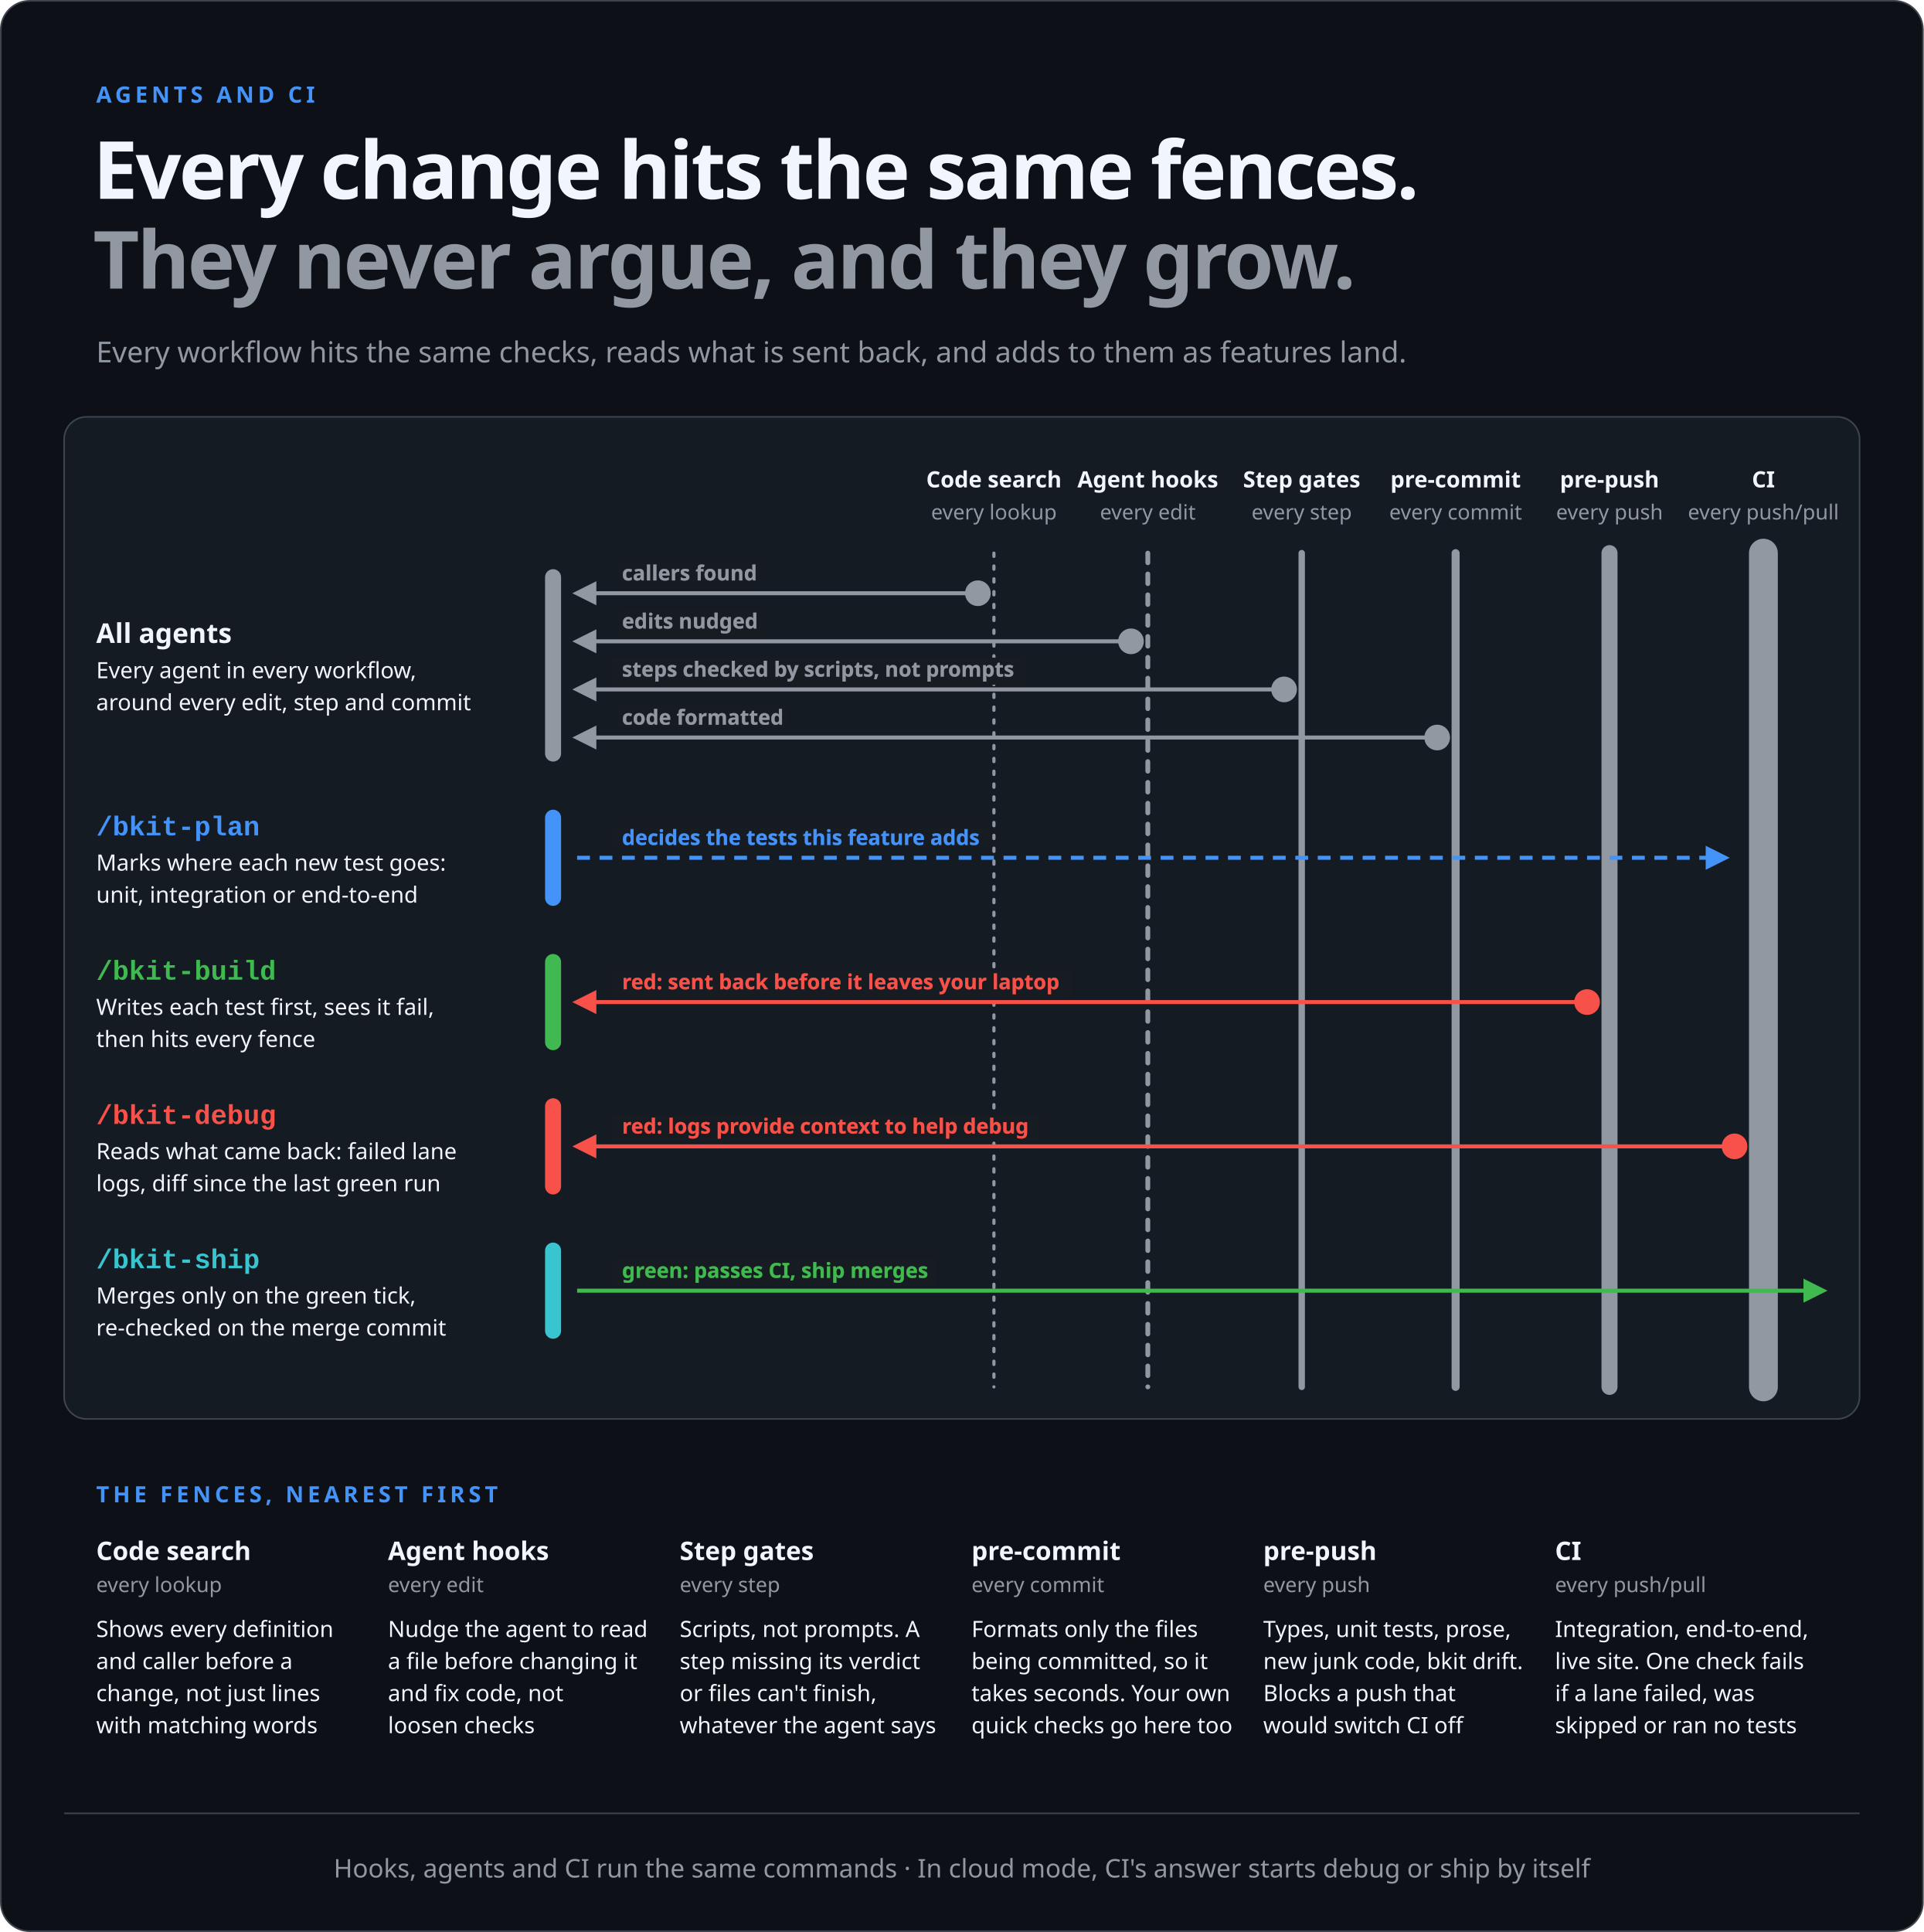
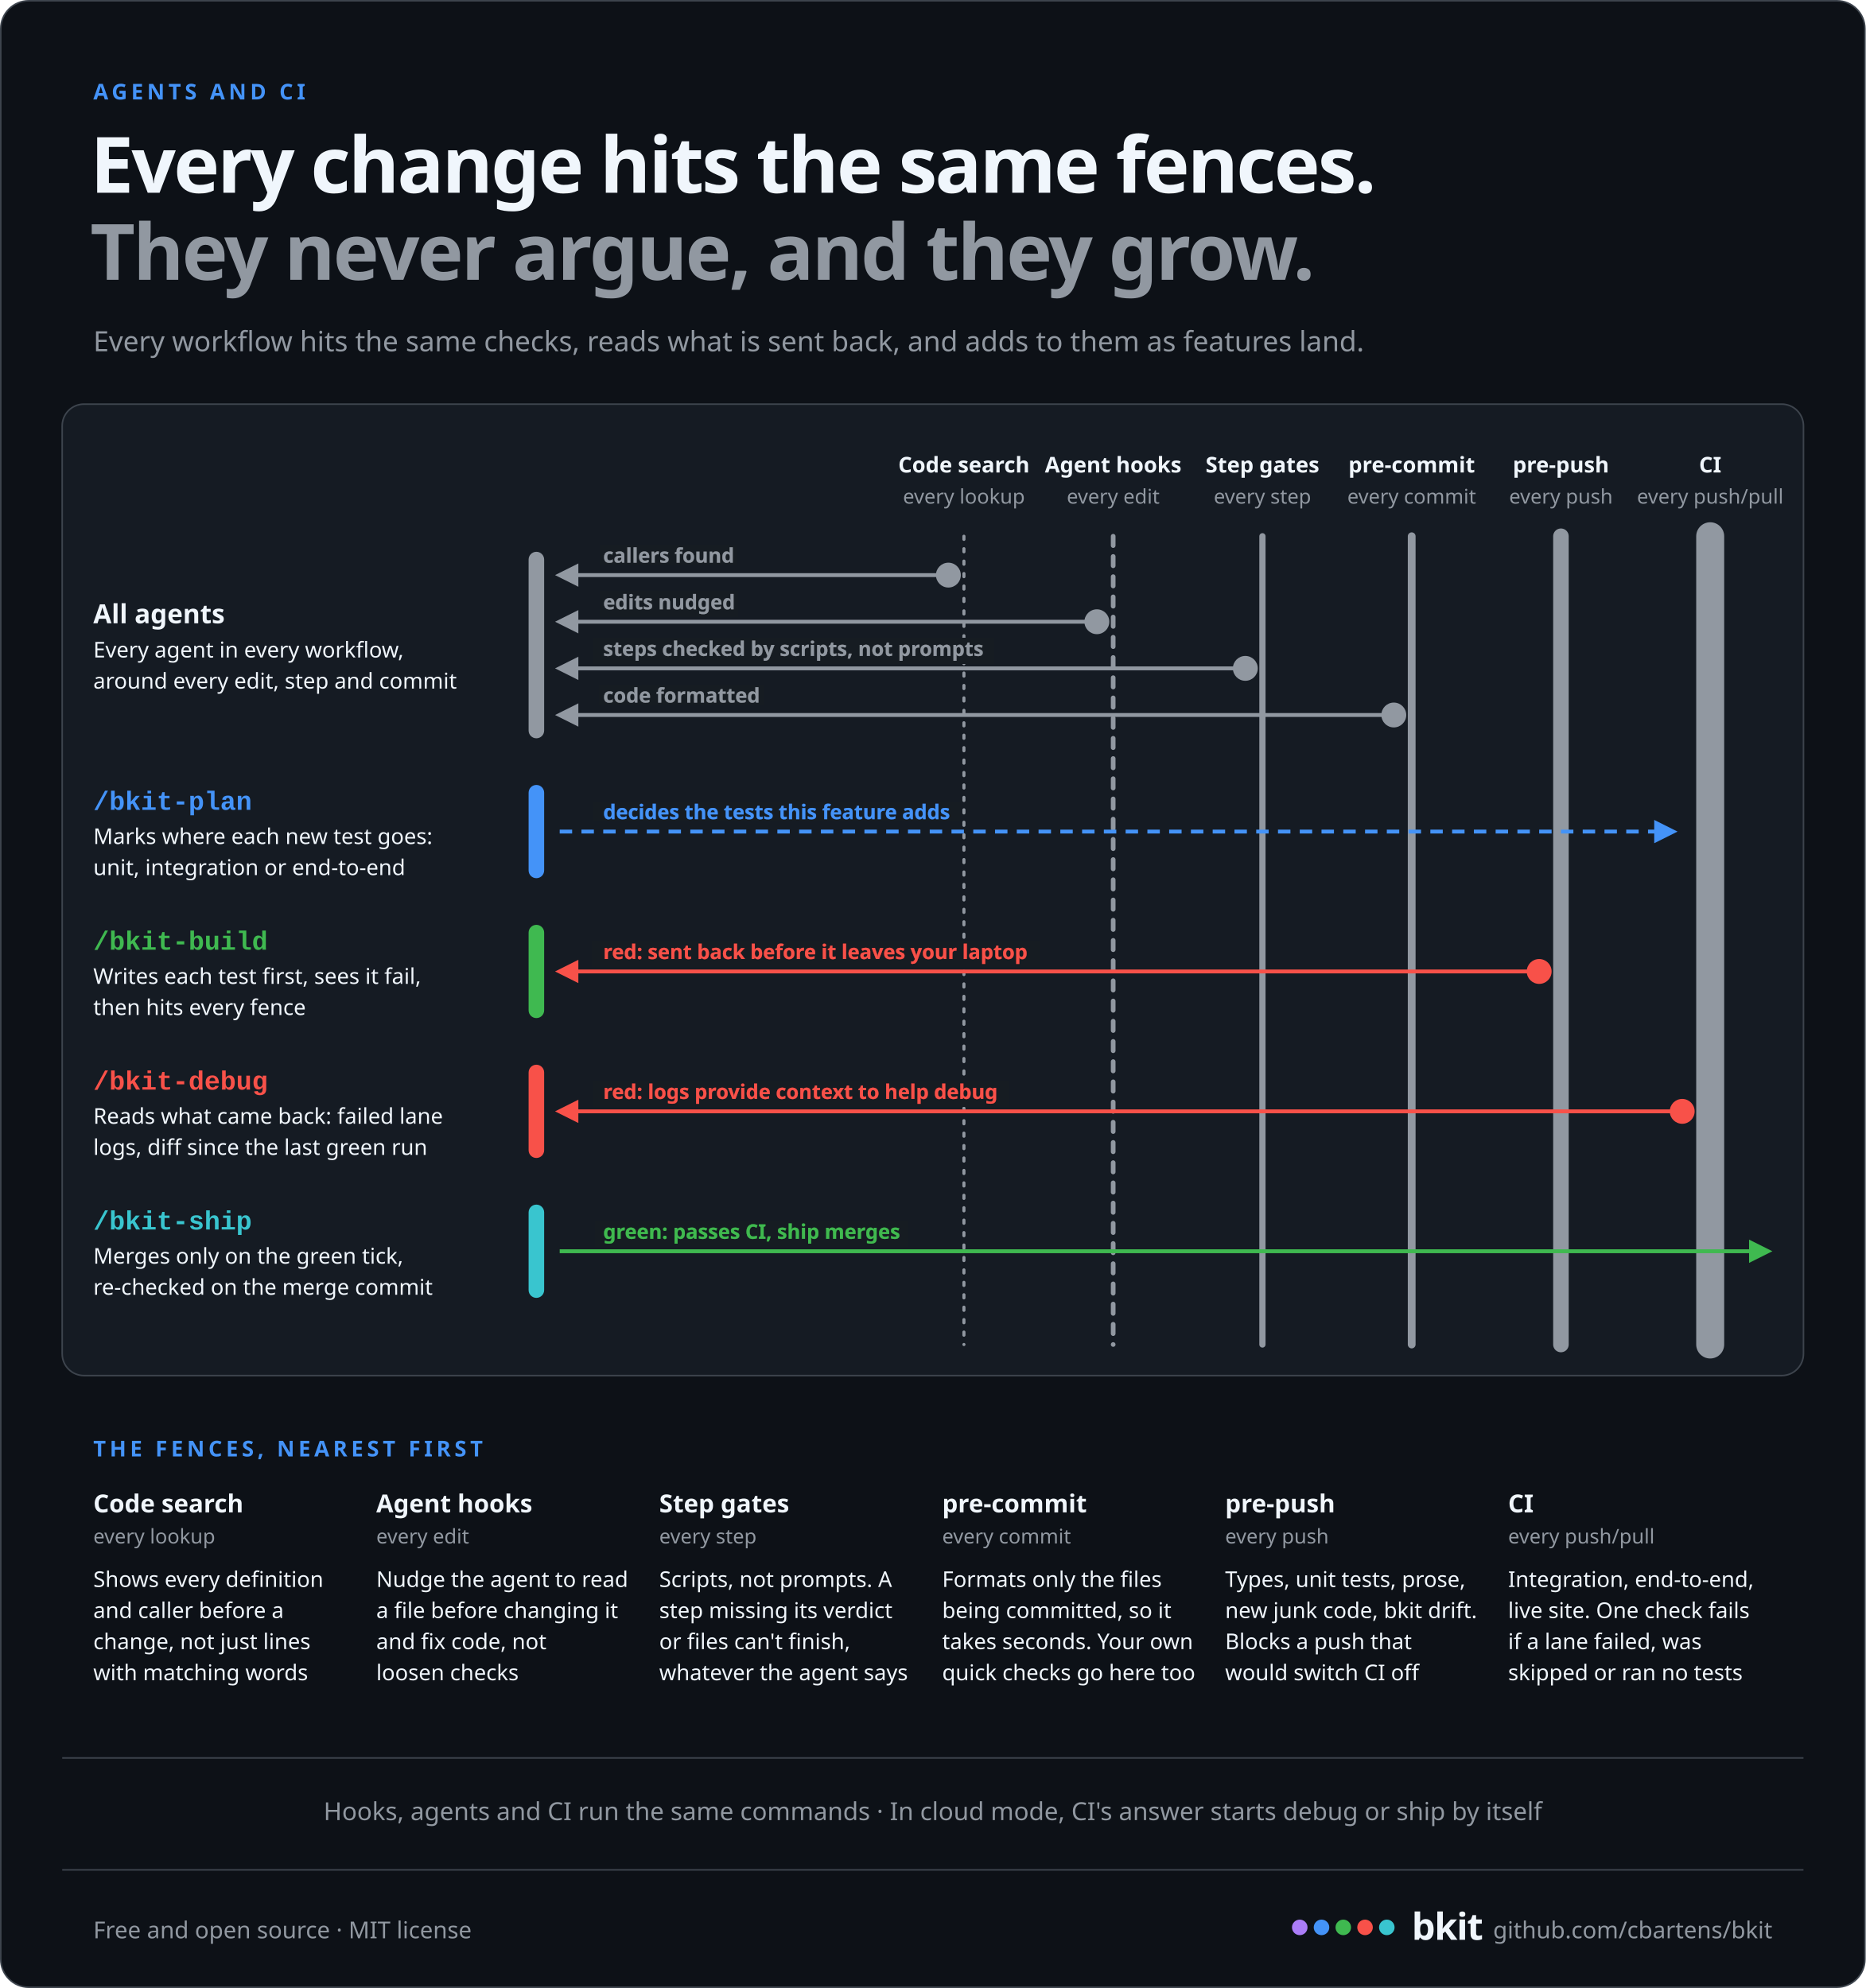
- <svg xmlns="http://www.w3.org/2000/svg" width="1200" height="1205" viewBox="0 0 1200 1205" role="img" aria-label="Every change hits the same fences. They never argue, and they grow. On the left, the agents. Every agent in every workflow looks up every definition and caller with code search before a change, is nudged by the agent hooks on every edit, has every workflow step checked by the step gates, and has its code formatted by the pre-commit hook on every commit. /bkit-plan decides the tests each feature adds to the fences (unit, integration or end-to-end). /bkit-build writes each test first, sees it fail, then hits every fence; the pre-push hook sends problems back before they leave your laptop. When a CI lane goes red, its logs give /bkit-debug the context to fix it. When CI is green, the change passes through and /bkit-ship merges it, re-checked on the merge commit. On the right, the fences, nearest and lightest first: code search on every lookup, agent hooks on every edit, step gates on every step, the pre-commit hook on every commit, the pre-push hook on every push, and CI, the strongest, on every push and pull request. The step gates are scripts, not prompts: a step missing its verdict or files can't finish, whatever the agent says. The pre-commit hook formats only the files being committed, so it takes seconds, and your own quick checks can go there too. CI runs integration, end-to-end and live-site tests, and one check fails if any lane failed, was skipped or ran no tests. Hooks, agents and CI run the same commands, and in cloud mode CI's answer starts debug or ship by itself.">
+ <svg xmlns="http://www.w3.org/2000/svg" width="1200" height="1279" viewBox="0 0 1200 1279" role="img" aria-label="Every change hits the same fences. They never argue, and they grow. On the left, the agents. Every agent in every workflow looks up every definition and caller with code search before a change, is nudged by the agent hooks on every edit, has every workflow step checked by the step gates, and has its code formatted by the pre-commit hook on every commit. /bkit-plan decides the tests each feature adds to the fences (unit, integration or end-to-end). /bkit-build writes each test first, sees it fail, then hits every fence; the pre-push hook sends problems back before they leave your laptop. When a CI lane goes red, its logs give /bkit-debug the context to fix it. When CI is green, the change passes through and /bkit-ship merges it, re-checked on the merge commit. On the right, the fences, nearest and lightest first: code search on every lookup, agent hooks on every edit, step gates on every step, the pre-commit hook on every commit, the pre-push hook on every push, and CI, the strongest, on every push and pull request. The step gates are scripts, not prompts: a step missing its verdict or files can't finish, whatever the agent says. The pre-commit hook formats only the files being committed, so it takes seconds, and your own quick checks can go there too. CI runs integration, end-to-end and live-site tests, and one check fails if any lane failed, was skipped or ran no tests. Hooks, agents and CI run the same commands, and in cloud mode CI's answer starts debug or ship by itself.">
  <defs>
    <marker id="wr" viewBox="0 0 10 10" refX="8" refY="5" markerWidth="6" markerHeight="6" orient="auto-start-reverse">
      <path d="M0,0 L10,5 L0,10 z" fill="#f85149" />
    </marker>
    <marker id="wg" viewBox="0 0 10 10" refX="8" refY="5" markerWidth="6" markerHeight="6" orient="auto-start-reverse">
      <path d="M0,0 L10,5 L0,10 z" fill="#3fb950" />
    </marker>
    <marker id="wp" viewBox="0 0 10 10" refX="8" refY="5" markerWidth="6" markerHeight="6" orient="auto-start-reverse">
      <path d="M0,0 L10,5 L0,10 z" fill="#4493f8" />
    </marker>
    <marker id="wm" viewBox="0 0 10 10" refX="8" refY="5" markerWidth="6" markerHeight="6" orient="auto-start-reverse">
      <path d="M0,0 L10,5 L0,10 z" fill="#9198a1" />
    </marker>
    <filter id="lbg" x="-0.03" y="-0.12" width="1.06" height="1.24">
      <feFlood flood-color="#151b23" />
      <feMerge>
        <feMergeNode />
        <feMergeNode in="SourceGraphic" />
      </feMerge>
    </filter>
  </defs>
-   <rect x="0.5" y="0.5" width="1199" height="1204" rx="18" fill="#0d1117" stroke="#3d444d" />
+   <rect x="0.5" y="0.5" width="1199" height="1278" rx="18" fill="#0d1117" stroke="#3d444d" />
  <text x="60" y="64" font-family="-apple-system, BlinkMacSystemFont, 'Segoe UI', 'Noto Sans', Helvetica, Arial, sans-serif" font-size="14" font-weight="700" fill="#4493f8" text-anchor="start" letter-spacing="2.4">AGENTS AND CI</text>
  <text x="58" y="124" font-family="-apple-system, BlinkMacSystemFont, 'Segoe UI', 'Noto Sans', Helvetica, Arial, sans-serif" font-size="50" font-weight="800" fill="#f0f6fc" text-anchor="start" letter-spacing="-1.4">Every change hits the same fences.</text>
  <text x="58" y="180" font-family="-apple-system, BlinkMacSystemFont, 'Segoe UI', 'Noto Sans', Helvetica, Arial, sans-serif" font-size="50" font-weight="800" fill="#9198a1" text-anchor="start" letter-spacing="-1.4">They never argue, and they grow.</text>
  <text x="60" y="226" font-family="-apple-system, BlinkMacSystemFont, 'Segoe UI', 'Noto Sans', Helvetica, Arial, sans-serif" font-size="18" font-weight="400" fill="#9198a1" text-anchor="start">Every workflow hits the same checks, reads what is sent back, and adds to them as features land.</text>
  <rect x="40" y="260" width="1120" height="625" rx="14" fill="#151b23" stroke="#3d444d" />
  <text x="60" y="401" font-family="-apple-system, BlinkMacSystemFont, 'Segoe UI', 'Noto Sans', Helvetica, Arial, sans-serif" font-size="17" font-weight="700" fill="#f0f6fc" text-anchor="start">All agents</text>
  <text x="60" y="423" font-family="-apple-system, BlinkMacSystemFont, 'Segoe UI', 'Noto Sans', Helvetica, Arial, sans-serif" font-size="14" font-weight="400" fill="#f0f6fc" text-anchor="start">Every agent in every workflow,</text>
  <text x="60" y="443" font-family="-apple-system, BlinkMacSystemFont, 'Segoe UI', 'Noto Sans', Helvetica, Arial, sans-serif" font-size="14" font-weight="400" fill="#f0f6fc" text-anchor="start">around every edit, step and commit</text>
  <rect x="340" y="355" width="10" height="120" rx="5" fill="#9198a1" />
  <text x="60" y="521" font-family="ui-monospace, SFMono-Regular, 'SF Mono', Menlo, Consolas, 'Liberation Mono', monospace" font-size="17" font-weight="600" fill="#4493f8" text-anchor="start">/bkit-plan</text>
  <text x="60" y="543" font-family="-apple-system, BlinkMacSystemFont, 'Segoe UI', 'Noto Sans', Helvetica, Arial, sans-serif" font-size="14" font-weight="400" fill="#f0f6fc" text-anchor="start">Marks where each new test goes:</text>
  <text x="60" y="563" font-family="-apple-system, BlinkMacSystemFont, 'Segoe UI', 'Noto Sans', Helvetica, Arial, sans-serif" font-size="14" font-weight="400" fill="#f0f6fc" text-anchor="start">unit, integration or end-to-end</text>
  <rect x="340" y="505" width="10" height="60" rx="5" fill="#4493f8" />
  <text x="60" y="611" font-family="ui-monospace, SFMono-Regular, 'SF Mono', Menlo, Consolas, 'Liberation Mono', monospace" font-size="17" font-weight="600" fill="#3fb950" text-anchor="start">/bkit-build</text>
  <text x="60" y="633" font-family="-apple-system, BlinkMacSystemFont, 'Segoe UI', 'Noto Sans', Helvetica, Arial, sans-serif" font-size="14" font-weight="400" fill="#f0f6fc" text-anchor="start">Writes each test first, sees it fail,</text>
  <text x="60" y="653" font-family="-apple-system, BlinkMacSystemFont, 'Segoe UI', 'Noto Sans', Helvetica, Arial, sans-serif" font-size="14" font-weight="400" fill="#f0f6fc" text-anchor="start">then hits every fence</text>
  <rect x="340" y="595" width="10" height="60" rx="5" fill="#3fb950" />
  <text x="60" y="701" font-family="ui-monospace, SFMono-Regular, 'SF Mono', Menlo, Consolas, 'Liberation Mono', monospace" font-size="17" font-weight="600" fill="#f85149" text-anchor="start">/bkit-debug</text>
  <text x="60" y="723" font-family="-apple-system, BlinkMacSystemFont, 'Segoe UI', 'Noto Sans', Helvetica, Arial, sans-serif" font-size="14" font-weight="400" fill="#f0f6fc" text-anchor="start">Reads what came back: failed lane</text>
  <text x="60" y="743" font-family="-apple-system, BlinkMacSystemFont, 'Segoe UI', 'Noto Sans', Helvetica, Arial, sans-serif" font-size="14" font-weight="400" fill="#f0f6fc" text-anchor="start">logs, diff since the last green run</text>
  <rect x="340" y="685" width="10" height="60" rx="5" fill="#f85149" />
  <text x="60" y="791" font-family="ui-monospace, SFMono-Regular, 'SF Mono', Menlo, Consolas, 'Liberation Mono', monospace" font-size="17" font-weight="600" fill="#39c5cf" text-anchor="start">/bkit-ship</text>
  <text x="60" y="813" font-family="-apple-system, BlinkMacSystemFont, 'Segoe UI', 'Noto Sans', Helvetica, Arial, sans-serif" font-size="14" font-weight="400" fill="#f0f6fc" text-anchor="start">Merges only on the green tick,</text>
  <text x="60" y="833" font-family="-apple-system, BlinkMacSystemFont, 'Segoe UI', 'Noto Sans', Helvetica, Arial, sans-serif" font-size="14" font-weight="400" fill="#f0f6fc" text-anchor="start">re-checked on the merge commit</text>
  <rect x="340" y="775" width="10" height="60" rx="5" fill="#39c5cf" />
  <line x1="620" y1="345" x2="620" y2="865" stroke="#9198a1" stroke-width="2" stroke-dasharray="2 6" stroke-linecap="round" />
  <text x="620" y="304" font-family="-apple-system, BlinkMacSystemFont, 'Segoe UI', 'Noto Sans', Helvetica, Arial, sans-serif" font-size="14" font-weight="700" fill="#f0f6fc" text-anchor="middle">Code search</text>
  <text x="620" y="324" font-family="-apple-system, BlinkMacSystemFont, 'Segoe UI', 'Noto Sans', Helvetica, Arial, sans-serif" font-size="13" font-weight="400" fill="#9198a1" text-anchor="middle">every lookup</text>
  <line x1="716" y1="345" x2="716" y2="865" stroke="#9198a1" stroke-width="3" stroke-dasharray="6 7" stroke-linecap="round" />
  <text x="716" y="304" font-family="-apple-system, BlinkMacSystemFont, 'Segoe UI', 'Noto Sans', Helvetica, Arial, sans-serif" font-size="14" font-weight="700" fill="#f0f6fc" text-anchor="middle">Agent hooks</text>
  <text x="716" y="324" font-family="-apple-system, BlinkMacSystemFont, 'Segoe UI', 'Noto Sans', Helvetica, Arial, sans-serif" font-size="13" font-weight="400" fill="#9198a1" text-anchor="middle">every edit</text>
  <line x1="812" y1="345" x2="812" y2="865" stroke="#9198a1" stroke-width="4" stroke-linecap="round" />
  <text x="812" y="304" font-family="-apple-system, BlinkMacSystemFont, 'Segoe UI', 'Noto Sans', Helvetica, Arial, sans-serif" font-size="14" font-weight="700" fill="#f0f6fc" text-anchor="middle">Step gates</text>
  <text x="812" y="324" font-family="-apple-system, BlinkMacSystemFont, 'Segoe UI', 'Noto Sans', Helvetica, Arial, sans-serif" font-size="13" font-weight="400" fill="#9198a1" text-anchor="middle">every step</text>
  <line x1="908" y1="345" x2="908" y2="865" stroke="#9198a1" stroke-width="5" stroke-linecap="round" />
  <text x="908" y="304" font-family="-apple-system, BlinkMacSystemFont, 'Segoe UI', 'Noto Sans', Helvetica, Arial, sans-serif" font-size="14" font-weight="700" fill="#f0f6fc" text-anchor="middle">pre-commit</text>
  <text x="908" y="324" font-family="-apple-system, BlinkMacSystemFont, 'Segoe UI', 'Noto Sans', Helvetica, Arial, sans-serif" font-size="13" font-weight="400" fill="#9198a1" text-anchor="middle">every commit</text>
  <line x1="1004" y1="345" x2="1004" y2="865" stroke="#9198a1" stroke-width="10" stroke-linecap="round" />
  <text x="1004" y="304" font-family="-apple-system, BlinkMacSystemFont, 'Segoe UI', 'Noto Sans', Helvetica, Arial, sans-serif" font-size="14" font-weight="700" fill="#f0f6fc" text-anchor="middle">pre-push</text>
  <text x="1004" y="324" font-family="-apple-system, BlinkMacSystemFont, 'Segoe UI', 'Noto Sans', Helvetica, Arial, sans-serif" font-size="13" font-weight="400" fill="#9198a1" text-anchor="middle">every push</text>
  <line x1="1100" y1="345" x2="1100" y2="865" stroke="#9198a1" stroke-width="18" stroke-linecap="round" />
  <text x="1100" y="304" font-family="-apple-system, BlinkMacSystemFont, 'Segoe UI', 'Noto Sans', Helvetica, Arial, sans-serif" font-size="14" font-weight="700" fill="#f0f6fc" text-anchor="middle">CI</text>
  <text x="1100" y="324" font-family="-apple-system, BlinkMacSystemFont, 'Segoe UI', 'Noto Sans', Helvetica, Arial, sans-serif" font-size="13" font-weight="400" fill="#9198a1" text-anchor="middle">every push/pull</text>
  <line x1="610" y1="370" x2="360" y2="370" stroke="#9198a1" stroke-width="2.5" marker-end="url(#wm)" />
  <circle cx="610" cy="370" r="8" fill="#9198a1" />
  <text x="388" y="362" font-family="-apple-system, BlinkMacSystemFont, 'Segoe UI', 'Noto Sans', Helvetica, Arial, sans-serif" font-size="13" font-weight="600" fill="#9198a1" text-anchor="start" filter="url(#lbg)">callers found</text>
  <line x1="705.5" y1="400" x2="360" y2="400" stroke="#9198a1" stroke-width="2.5" marker-end="url(#wm)" />
  <circle cx="705.5" cy="400" r="8" fill="#9198a1" />
  <text x="388" y="392" font-family="-apple-system, BlinkMacSystemFont, 'Segoe UI', 'Noto Sans', Helvetica, Arial, sans-serif" font-size="13" font-weight="600" fill="#9198a1" text-anchor="start" filter="url(#lbg)">edits nudged</text>
  <line x1="801" y1="430" x2="360" y2="430" stroke="#9198a1" stroke-width="2.5" marker-end="url(#wm)" />
  <circle cx="801" cy="430" r="8" fill="#9198a1" />
  <text x="388" y="422" font-family="-apple-system, BlinkMacSystemFont, 'Segoe UI', 'Noto Sans', Helvetica, Arial, sans-serif" font-size="13" font-weight="600" fill="#9198a1" text-anchor="start" filter="url(#lbg)">steps checked by scripts, not prompts</text>
  <line x1="896.5" y1="460" x2="360" y2="460" stroke="#9198a1" stroke-width="2.5" marker-end="url(#wm)" />
  <circle cx="896.5" cy="460" r="8" fill="#9198a1" />
  <text x="388" y="452" font-family="-apple-system, BlinkMacSystemFont, 'Segoe UI', 'Noto Sans', Helvetica, Arial, sans-serif" font-size="13" font-weight="600" fill="#9198a1" text-anchor="start" filter="url(#lbg)">code formatted</text>
  <line x1="360" y1="535" x2="1076" y2="535" stroke="#4493f8" stroke-width="2.5" stroke-dasharray="8 6" marker-end="url(#wp)" />
  <text x="388" y="527" font-family="-apple-system, BlinkMacSystemFont, 'Segoe UI', 'Noto Sans', Helvetica, Arial, sans-serif" font-size="13" font-weight="600" fill="#4493f8" text-anchor="start" filter="url(#lbg)">decides the tests this feature adds</text>
  <line x1="990" y1="625" x2="360" y2="625" stroke="#f85149" stroke-width="2.5" marker-end="url(#wr)" />
  <circle cx="990" cy="625" r="8" fill="#f85149" />
  <text x="388" y="617" font-family="-apple-system, BlinkMacSystemFont, 'Segoe UI', 'Noto Sans', Helvetica, Arial, sans-serif" font-size="13" font-weight="600" fill="#f85149" text-anchor="start" filter="url(#lbg)">red: sent back before it leaves your laptop</text>
  <line x1="1082" y1="715" x2="360" y2="715" stroke="#f85149" stroke-width="2.5" marker-end="url(#wr)" />
  <circle cx="1082" cy="715" r="8" fill="#f85149" />
  <text x="388" y="707" font-family="-apple-system, BlinkMacSystemFont, 'Segoe UI', 'Noto Sans', Helvetica, Arial, sans-serif" font-size="13" font-weight="600" fill="#f85149" text-anchor="start" filter="url(#lbg)">red: logs provide context to help debug</text>
  <line x1="360" y1="805" x2="1137" y2="805" stroke="#3fb950" stroke-width="2.5" marker-end="url(#wg)" />
  <text x="388" y="797" font-family="-apple-system, BlinkMacSystemFont, 'Segoe UI', 'Noto Sans', Helvetica, Arial, sans-serif" font-size="13" font-weight="600" fill="#3fb950" text-anchor="start" filter="url(#lbg)">green: passes CI, ship merges</text>
  <text x="60" y="937" font-family="-apple-system, BlinkMacSystemFont, 'Segoe UI', 'Noto Sans', Helvetica, Arial, sans-serif" font-size="14" font-weight="700" fill="#4493f8" text-anchor="start" letter-spacing="2.4">THE FENCES, NEAREST FIRST</text>
  <text x="60" y="973" font-family="-apple-system, BlinkMacSystemFont, 'Segoe UI', 'Noto Sans', Helvetica, Arial, sans-serif" font-size="16" font-weight="700" fill="#f0f6fc" text-anchor="start">Code search</text>
  <text x="60" y="993" font-family="-apple-system, BlinkMacSystemFont, 'Segoe UI', 'Noto Sans', Helvetica, Arial, sans-serif" font-size="13" font-weight="400" fill="#9198a1" text-anchor="start">every lookup</text>
  <text x="60" y="1021" font-family="-apple-system, BlinkMacSystemFont, 'Segoe UI', 'Noto Sans', Helvetica, Arial, sans-serif" font-size="14" font-weight="400" fill="#f0f6fc" text-anchor="start">Shows every definition</text>
  <text x="60" y="1041" font-family="-apple-system, BlinkMacSystemFont, 'Segoe UI', 'Noto Sans', Helvetica, Arial, sans-serif" font-size="14" font-weight="400" fill="#f0f6fc" text-anchor="start">and caller before a</text>
  <text x="60" y="1061" font-family="-apple-system, BlinkMacSystemFont, 'Segoe UI', 'Noto Sans', Helvetica, Arial, sans-serif" font-size="14" font-weight="400" fill="#f0f6fc" text-anchor="start">change, not just lines</text>
  <text x="60" y="1081" font-family="-apple-system, BlinkMacSystemFont, 'Segoe UI', 'Noto Sans', Helvetica, Arial, sans-serif" font-size="14" font-weight="400" fill="#f0f6fc" text-anchor="start">with matching words</text>
  <text x="242" y="973" font-family="-apple-system, BlinkMacSystemFont, 'Segoe UI', 'Noto Sans', Helvetica, Arial, sans-serif" font-size="16" font-weight="700" fill="#f0f6fc" text-anchor="start">Agent hooks</text>
  <text x="242" y="993" font-family="-apple-system, BlinkMacSystemFont, 'Segoe UI', 'Noto Sans', Helvetica, Arial, sans-serif" font-size="13" font-weight="400" fill="#9198a1" text-anchor="start">every edit</text>
  <text x="242" y="1021" font-family="-apple-system, BlinkMacSystemFont, 'Segoe UI', 'Noto Sans', Helvetica, Arial, sans-serif" font-size="14" font-weight="400" fill="#f0f6fc" text-anchor="start">Nudge the agent to read</text>
  <text x="242" y="1041" font-family="-apple-system, BlinkMacSystemFont, 'Segoe UI', 'Noto Sans', Helvetica, Arial, sans-serif" font-size="14" font-weight="400" fill="#f0f6fc" text-anchor="start">a file before changing it</text>
  <text x="242" y="1061" font-family="-apple-system, BlinkMacSystemFont, 'Segoe UI', 'Noto Sans', Helvetica, Arial, sans-serif" font-size="14" font-weight="400" fill="#f0f6fc" text-anchor="start">and fix code, not</text>
  <text x="242" y="1081" font-family="-apple-system, BlinkMacSystemFont, 'Segoe UI', 'Noto Sans', Helvetica, Arial, sans-serif" font-size="14" font-weight="400" fill="#f0f6fc" text-anchor="start">loosen checks</text>
  <text x="424" y="973" font-family="-apple-system, BlinkMacSystemFont, 'Segoe UI', 'Noto Sans', Helvetica, Arial, sans-serif" font-size="16" font-weight="700" fill="#f0f6fc" text-anchor="start">Step gates</text>
  <text x="424" y="993" font-family="-apple-system, BlinkMacSystemFont, 'Segoe UI', 'Noto Sans', Helvetica, Arial, sans-serif" font-size="13" font-weight="400" fill="#9198a1" text-anchor="start">every step</text>
  <text x="424" y="1021" font-family="-apple-system, BlinkMacSystemFont, 'Segoe UI', 'Noto Sans', Helvetica, Arial, sans-serif" font-size="14" font-weight="400" fill="#f0f6fc" text-anchor="start">Scripts, not prompts. A</text>
  <text x="424" y="1041" font-family="-apple-system, BlinkMacSystemFont, 'Segoe UI', 'Noto Sans', Helvetica, Arial, sans-serif" font-size="14" font-weight="400" fill="#f0f6fc" text-anchor="start">step missing its verdict</text>
  <text x="424" y="1061" font-family="-apple-system, BlinkMacSystemFont, 'Segoe UI', 'Noto Sans', Helvetica, Arial, sans-serif" font-size="14" font-weight="400" fill="#f0f6fc" text-anchor="start">or files can't finish,</text>
  <text x="424" y="1081" font-family="-apple-system, BlinkMacSystemFont, 'Segoe UI', 'Noto Sans', Helvetica, Arial, sans-serif" font-size="14" font-weight="400" fill="#f0f6fc" text-anchor="start">whatever the agent says</text>
  <text x="606" y="973" font-family="-apple-system, BlinkMacSystemFont, 'Segoe UI', 'Noto Sans', Helvetica, Arial, sans-serif" font-size="16" font-weight="700" fill="#f0f6fc" text-anchor="start">pre-commit</text>
  <text x="606" y="993" font-family="-apple-system, BlinkMacSystemFont, 'Segoe UI', 'Noto Sans', Helvetica, Arial, sans-serif" font-size="13" font-weight="400" fill="#9198a1" text-anchor="start">every commit</text>
  <text x="606" y="1021" font-family="-apple-system, BlinkMacSystemFont, 'Segoe UI', 'Noto Sans', Helvetica, Arial, sans-serif" font-size="14" font-weight="400" fill="#f0f6fc" text-anchor="start">Formats only the files</text>
  <text x="606" y="1041" font-family="-apple-system, BlinkMacSystemFont, 'Segoe UI', 'Noto Sans', Helvetica, Arial, sans-serif" font-size="14" font-weight="400" fill="#f0f6fc" text-anchor="start">being committed, so it</text>
  <text x="606" y="1061" font-family="-apple-system, BlinkMacSystemFont, 'Segoe UI', 'Noto Sans', Helvetica, Arial, sans-serif" font-size="14" font-weight="400" fill="#f0f6fc" text-anchor="start">takes seconds. Your own</text>
  <text x="606" y="1081" font-family="-apple-system, BlinkMacSystemFont, 'Segoe UI', 'Noto Sans', Helvetica, Arial, sans-serif" font-size="14" font-weight="400" fill="#f0f6fc" text-anchor="start">quick checks go here too</text>
  <text x="788" y="973" font-family="-apple-system, BlinkMacSystemFont, 'Segoe UI', 'Noto Sans', Helvetica, Arial, sans-serif" font-size="16" font-weight="700" fill="#f0f6fc" text-anchor="start">pre-push</text>
  <text x="788" y="993" font-family="-apple-system, BlinkMacSystemFont, 'Segoe UI', 'Noto Sans', Helvetica, Arial, sans-serif" font-size="13" font-weight="400" fill="#9198a1" text-anchor="start">every push</text>
  <text x="788" y="1021" font-family="-apple-system, BlinkMacSystemFont, 'Segoe UI', 'Noto Sans', Helvetica, Arial, sans-serif" font-size="14" font-weight="400" fill="#f0f6fc" text-anchor="start">Types, unit tests, prose,</text>
  <text x="788" y="1041" font-family="-apple-system, BlinkMacSystemFont, 'Segoe UI', 'Noto Sans', Helvetica, Arial, sans-serif" font-size="14" font-weight="400" fill="#f0f6fc" text-anchor="start">new junk code, bkit drift.</text>
  <text x="788" y="1061" font-family="-apple-system, BlinkMacSystemFont, 'Segoe UI', 'Noto Sans', Helvetica, Arial, sans-serif" font-size="14" font-weight="400" fill="#f0f6fc" text-anchor="start">Blocks a push that</text>
  <text x="788" y="1081" font-family="-apple-system, BlinkMacSystemFont, 'Segoe UI', 'Noto Sans', Helvetica, Arial, sans-serif" font-size="14" font-weight="400" fill="#f0f6fc" text-anchor="start">would switch CI off</text>
  <text x="970" y="973" font-family="-apple-system, BlinkMacSystemFont, 'Segoe UI', 'Noto Sans', Helvetica, Arial, sans-serif" font-size="16" font-weight="700" fill="#f0f6fc" text-anchor="start">CI</text>
  <text x="970" y="993" font-family="-apple-system, BlinkMacSystemFont, 'Segoe UI', 'Noto Sans', Helvetica, Arial, sans-serif" font-size="13" font-weight="400" fill="#9198a1" text-anchor="start">every push/pull</text>
  <text x="970" y="1021" font-family="-apple-system, BlinkMacSystemFont, 'Segoe UI', 'Noto Sans', Helvetica, Arial, sans-serif" font-size="14" font-weight="400" fill="#f0f6fc" text-anchor="start">Integration, end-to-end,</text>
  <text x="970" y="1041" font-family="-apple-system, BlinkMacSystemFont, 'Segoe UI', 'Noto Sans', Helvetica, Arial, sans-serif" font-size="14" font-weight="400" fill="#f0f6fc" text-anchor="start">live site. One check fails</text>
  <text x="970" y="1061" font-family="-apple-system, BlinkMacSystemFont, 'Segoe UI', 'Noto Sans', Helvetica, Arial, sans-serif" font-size="14" font-weight="400" fill="#f0f6fc" text-anchor="start">if a lane failed, was</text>
  <text x="970" y="1081" font-family="-apple-system, BlinkMacSystemFont, 'Segoe UI', 'Noto Sans', Helvetica, Arial, sans-serif" font-size="14" font-weight="400" fill="#f0f6fc" text-anchor="start">skipped or ran no tests</text>
  <line x1="40" y1="1131" x2="1160" y2="1131" stroke="#3d444d" />
  <text x="600" y="1171" font-family="-apple-system, BlinkMacSystemFont, 'Segoe UI', 'Noto Sans', Helvetica, Arial, sans-serif" font-size="16" font-weight="400" fill="#9198a1" text-anchor="middle">Hooks, agents and CI run the same commands  ·  In cloud mode, CI's answer starts debug or ship by itself</text>
+   <line x1="40" y1="1203" x2="1160" y2="1203" stroke="#3d444d" />
+   <circle cx="836" cy="1240" r="5" fill="#ab7df8" />
+   <circle cx="850" cy="1240" r="5" fill="#4493f8" />
+   <circle cx="864" cy="1240" r="5" fill="#3fb950" />
+   <circle cx="878" cy="1240" r="5" fill="#f85149" />
+   <circle cx="892" cy="1240" r="5" fill="#39c5cf" />
+   <text x="60" y="1247" font-family="-apple-system, BlinkMacSystemFont, 'Segoe UI', 'Noto Sans', Helvetica, Arial, sans-serif" font-size="15" font-weight="400" fill="#9198a1" text-anchor="start">Free and open source  ·  MIT license</text>
+   <text x="908" y="1248" font-family="-apple-system, BlinkMacSystemFont, 'Segoe UI', 'Noto Sans', Helvetica, Arial, sans-serif" font-size="24" font-weight="800" fill="#f0f6fc" text-anchor="start" letter-spacing="-0.6">bkit</text>
+   <text x="1140" y="1247" font-family="-apple-system, BlinkMacSystemFont, 'Segoe UI', 'Noto Sans', Helvetica, Arial, sans-serif" font-size="15" font-weight="400" fill="#9198a1" text-anchor="end">github.com/cbartens/bkit</text>
</svg>
